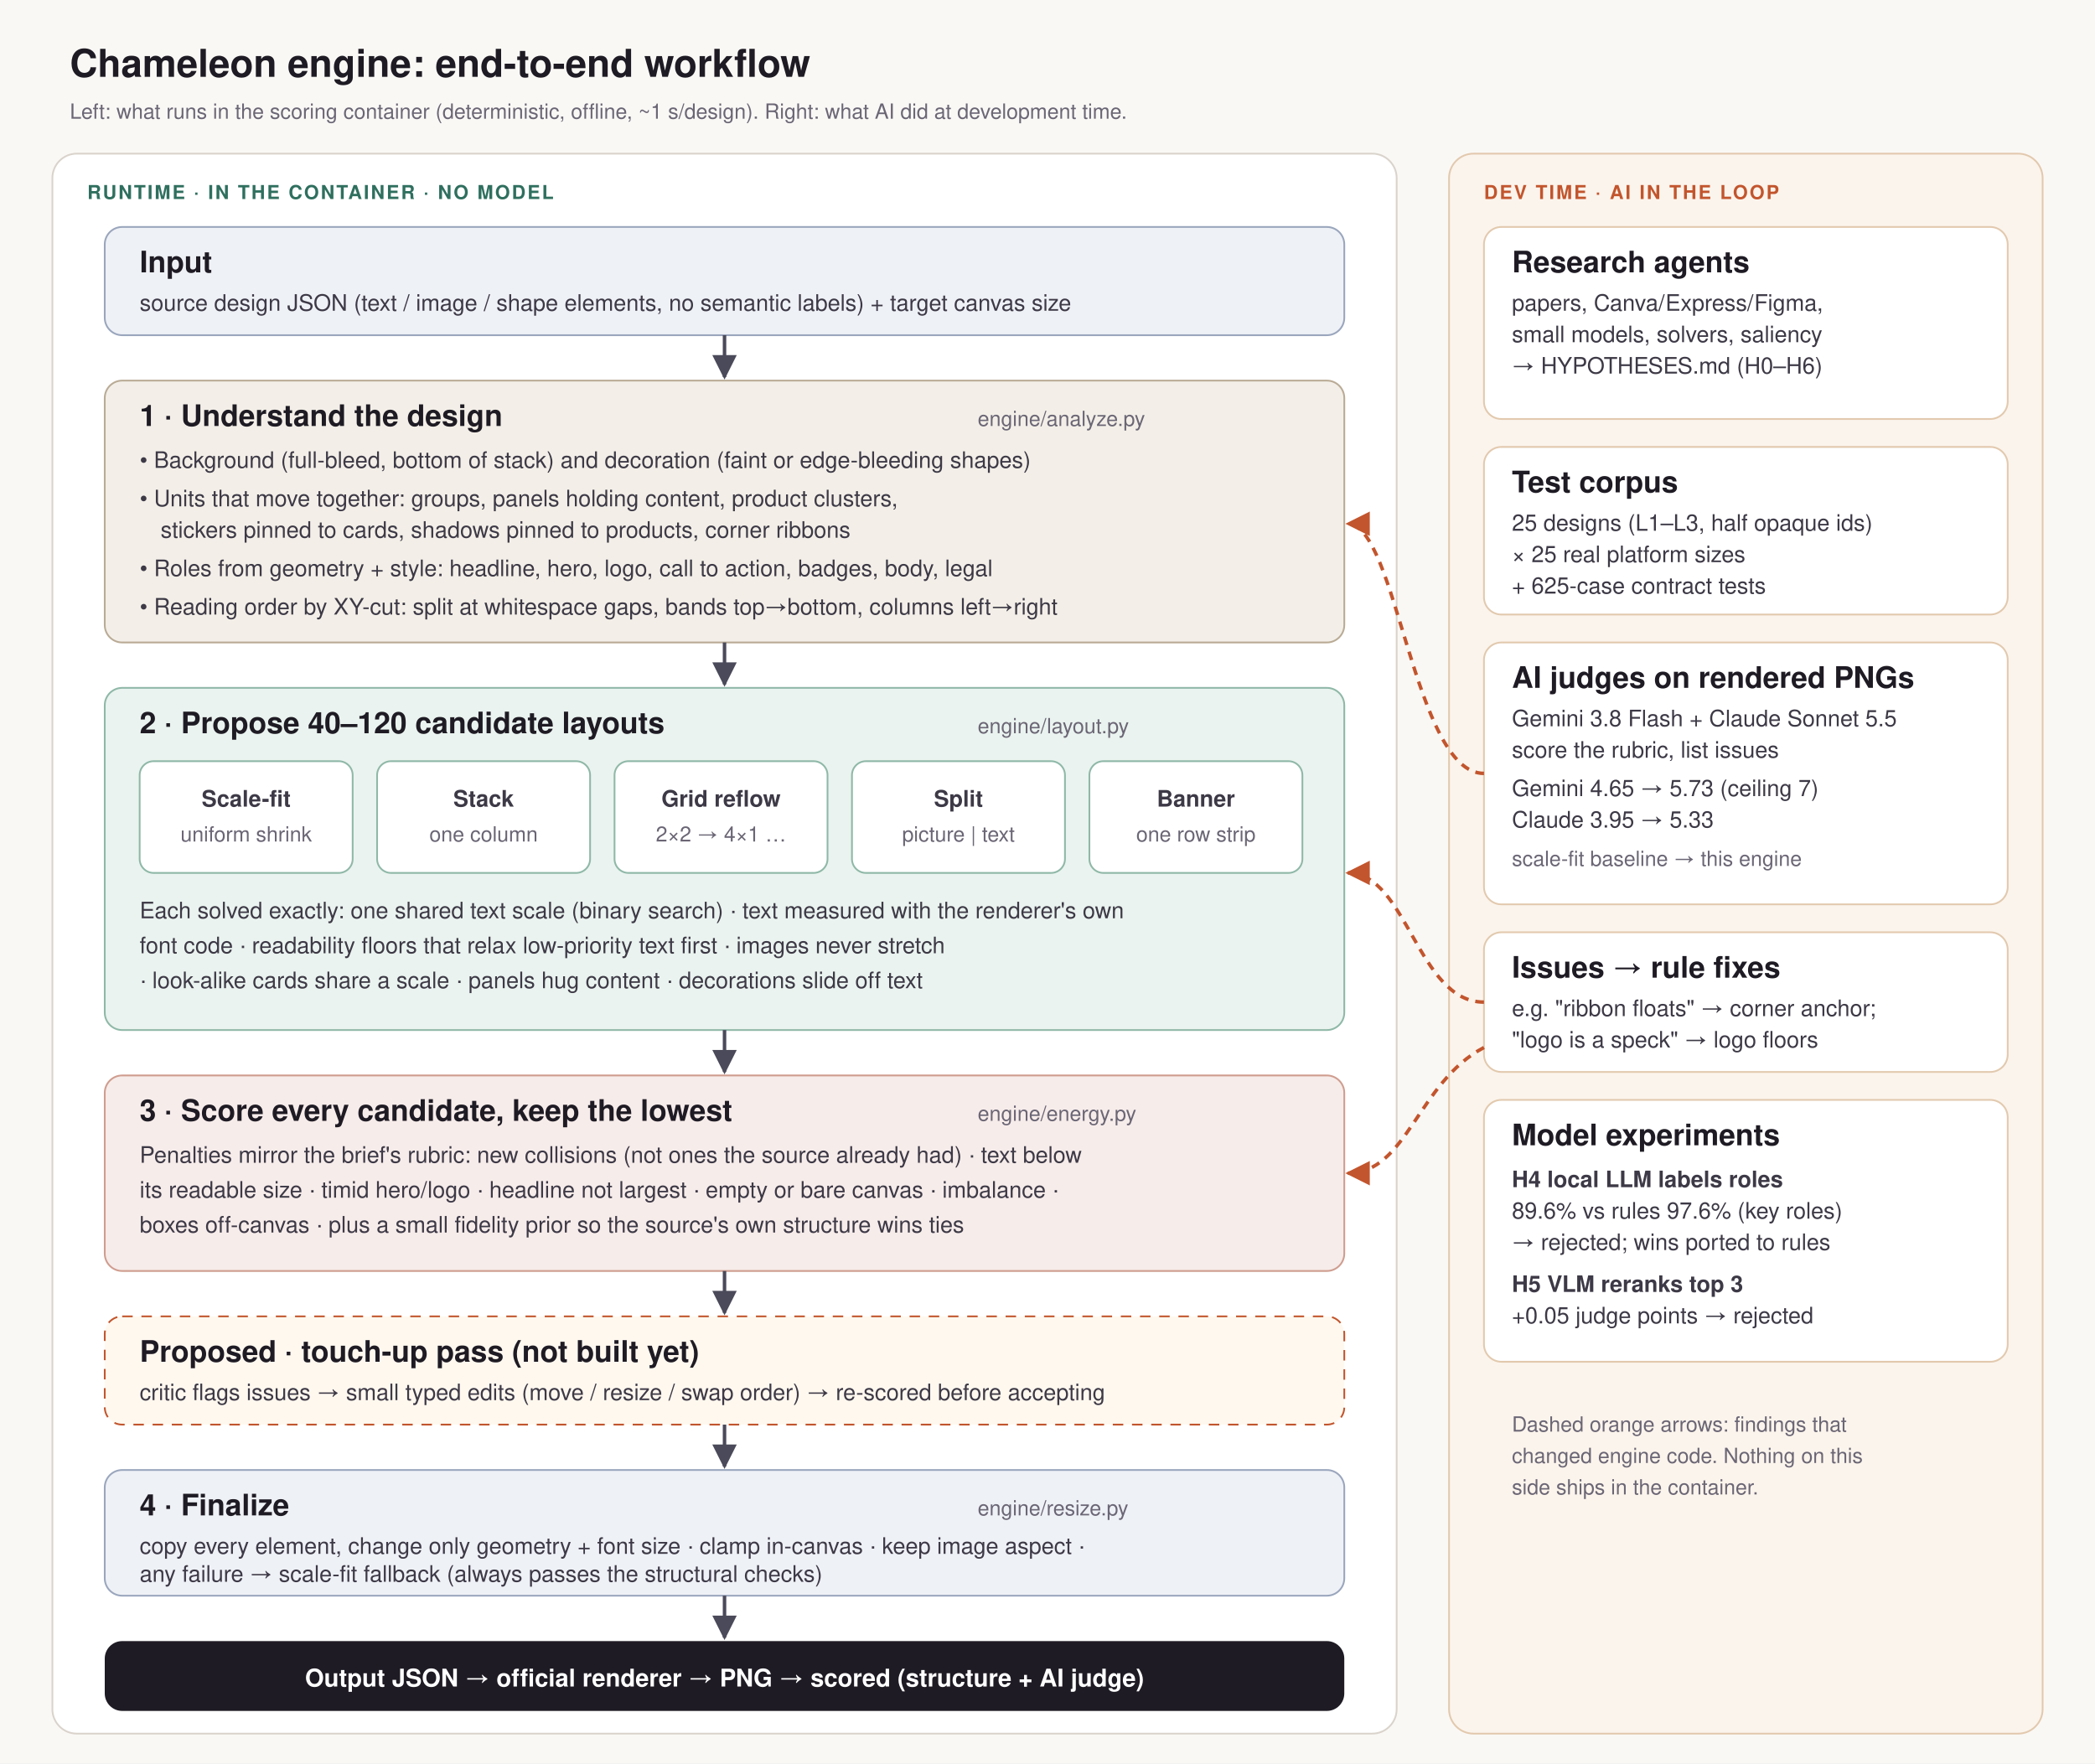
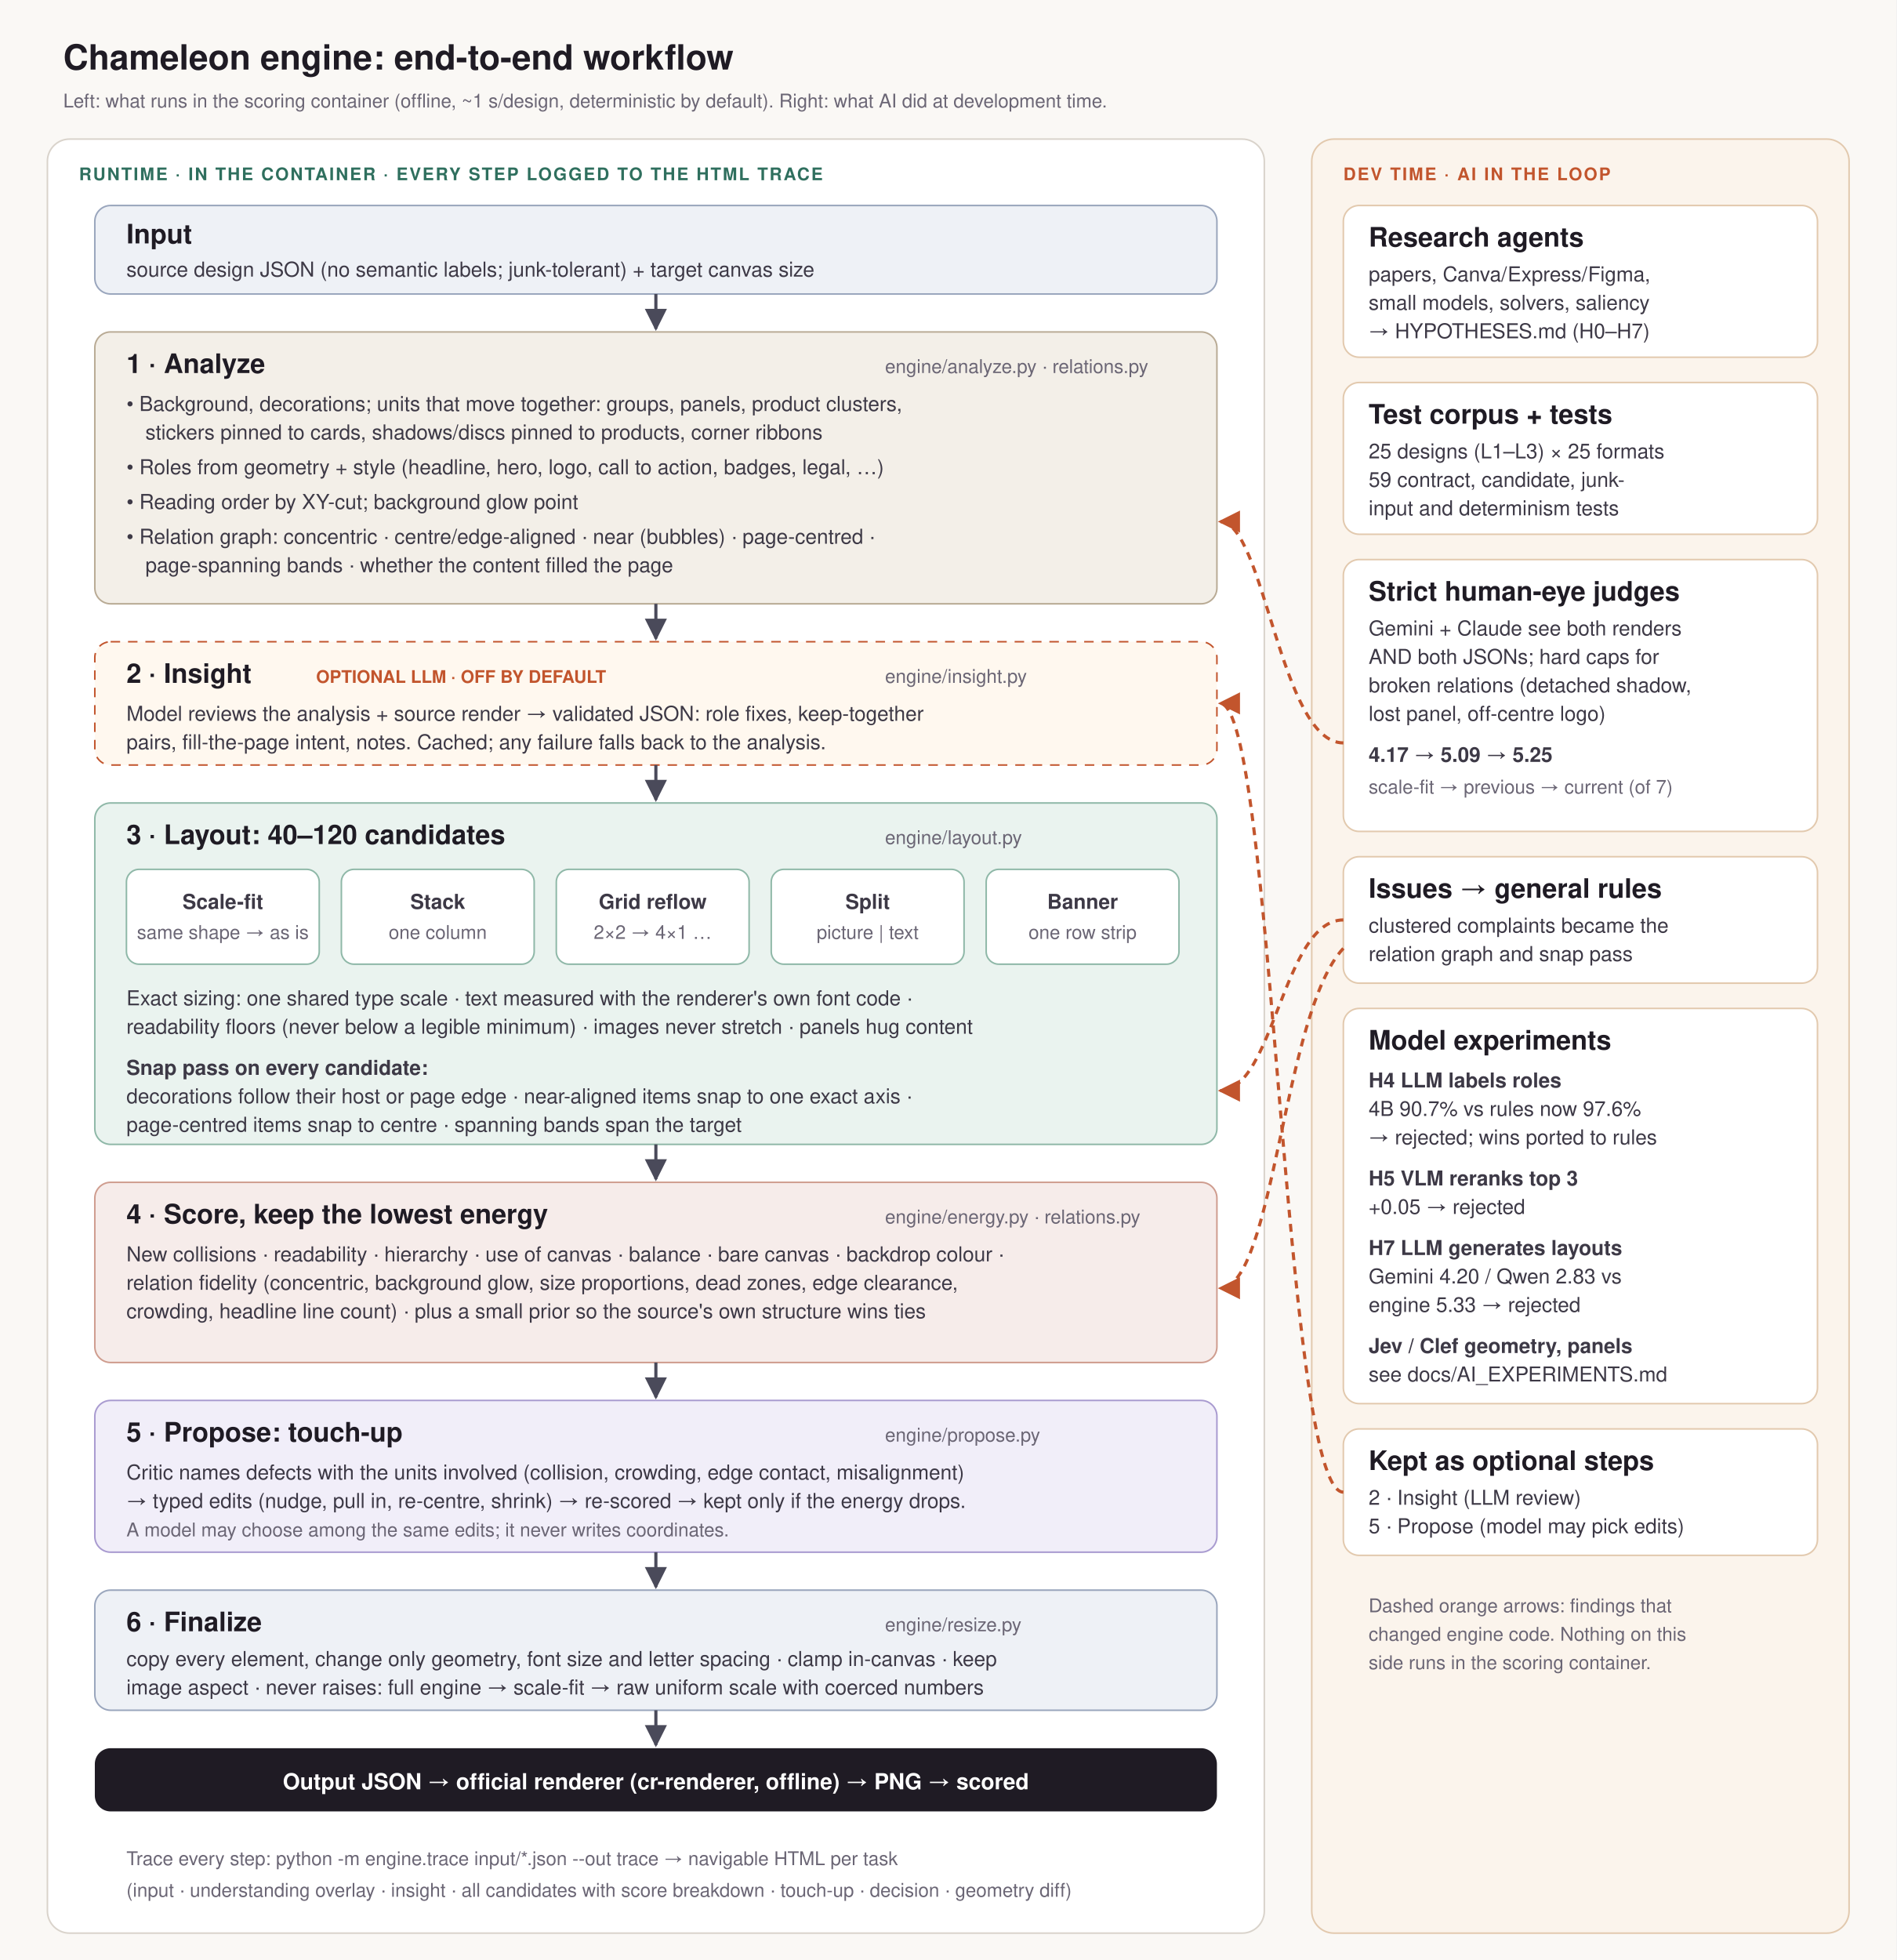
- <svg xmlns="http://www.w3.org/2000/svg" width="1200" height="1010" viewBox="0 0 1200 1010" font-family="Helvetica, Arial, sans-serif">
+ <svg xmlns="http://www.w3.org/2000/svg" width="1200" height="1240" viewBox="0 0 1200 1240" font-family="Helvetica, Arial, sans-serif">
  <defs>
    <marker id="a" viewBox="0 0 10 10" refX="9" refY="5" markerWidth="7" markerHeight="7" orient="auto-start-reverse">
      <path d="M0,0 L10,5 L0,10 z" fill="#4a4a5a" />
    </marker>
    <marker id="o" viewBox="0 0 10 10" refX="9" refY="5" markerWidth="7" markerHeight="7" orient="auto-start-reverse">
      <path d="M0,0 L10,5 L0,10 z" fill="#c2552d" />
    </marker>
    <style>
      .t{font-size:17px;font-weight:700;fill:#1f1b24}
      .s{font-size:13px;fill:#3d3946}
      .m{font-size:12px;fill:#6b6675}
      .h{font-size:22px;font-weight:700;fill:#1f1b24}
      .tag{font-size:11px;font-weight:700;letter-spacing:1px}
      .ln{stroke:#4a4a5a;stroke-width:2;fill:none}
+       .opt{font-size:11px;font-weight:700;fill:#c2552d}
    </style>
  </defs>
-   <rect width="1200" height="1010" fill="#faf8f5" />
+   <rect width="1200" height="1240" fill="#faf8f5" />
  <text x="40" y="44" class="h">Chameleon engine: end-to-end workflow</text>
-   <text x="40" y="68" class="m">Left: what runs in the scoring container (deterministic, offline, ~1 s/design). Right: what AI did at development time.</text>
-   <rect x="30" y="88" width="770" height="905" rx="14" fill="#ffffff" stroke="#d9d3cb" />
-   <text x="50" y="114" class="tag" fill="#2f6f5e">RUNTIME · IN THE CONTAINER · NO MODEL</text>
-   <rect x="60" y="130" width="710" height="62" rx="10" fill="#eef1f6" stroke="#9aa6bd" />
-   <text x="80" y="156" class="t">Input</text>
-   <text x="80" y="178" class="s">source design JSON (text / image / shape elements, no semantic labels) + target canvas size</text>
-   <line x1="415" y1="192" x2="415" y2="216" class="ln" marker-end="url(#a)" />
-   <rect x="60" y="218" width="710" height="150" rx="10" fill="#f3efe8" stroke="#b9ab95" />
-   <text x="80" y="244" class="t">1 · Understand the design</text>
-   <text x="560" y="244" class="m">engine/analyze.py</text>
-   <text x="80" y="268" class="s">• Background (full-bleed, bottom of stack) and decoration (faint or edge-bleeding shapes)</text>
-   <text x="80" y="290" class="s">• Units that move together: groups, panels holding content, product clusters,</text>
-   <text x="92" y="308" class="s">stickers pinned to cards, shadows pinned to products, corner ribbons</text>
-   <text x="80" y="330" class="s">• Roles from geometry + style: headline, hero, logo, call to action, badges, body, legal</text>
-   <text x="80" y="352" class="s">• Reading order by XY-cut: split at whitespace gaps, bands top→bottom, columns left→right</text>
-   <line x1="415" y1="368" x2="415" y2="392" class="ln" marker-end="url(#a)" />
-   <rect x="60" y="394" width="710" height="196" rx="10" fill="#eaf3ef" stroke="#8fb8a8" />
-   <text x="80" y="420" class="t">2 · Propose 40–120 candidate layouts</text>
-   <text x="560" y="420" class="m">engine/layout.py</text>
-   <g font-size="13">
-     <rect x="80" y="436" width="122" height="64" rx="8" fill="#fff" stroke="#8fb8a8" />
-     <text x="141" y="462" text-anchor="middle" class="s" font-weight="700">Scale-fit</text>
-     <text x="141" y="482" text-anchor="middle" class="m">uniform shrink</text>
-     <rect x="216" y="436" width="122" height="64" rx="8" fill="#fff" stroke="#8fb8a8" />
-     <text x="277" y="462" text-anchor="middle" class="s" font-weight="700">Stack</text>
-     <text x="277" y="482" text-anchor="middle" class="m">one column</text>
-     <rect x="352" y="436" width="122" height="64" rx="8" fill="#fff" stroke="#8fb8a8" />
-     <text x="413" y="462" text-anchor="middle" class="s" font-weight="700">Grid reflow</text>
-     <text x="413" y="482" text-anchor="middle" class="m">2×2 → 4×1 …</text>
-     <rect x="488" y="436" width="122" height="64" rx="8" fill="#fff" stroke="#8fb8a8" />
-     <text x="549" y="462" text-anchor="middle" class="s" font-weight="700">Split</text>
-     <text x="549" y="482" text-anchor="middle" class="m">picture | text</text>
-     <rect x="624" y="436" width="122" height="64" rx="8" fill="#fff" stroke="#8fb8a8" />
-     <text x="685" y="462" text-anchor="middle" class="s" font-weight="700">Banner</text>
-     <text x="685" y="482" text-anchor="middle" class="m">one row strip</text>
+   <text x="40" y="68" class="m">Left: what runs in the scoring container (offline, ~1 s/design, deterministic by default). Right: what AI did at development time.</text>
+   <rect x="30" y="88" width="770" height="1135" rx="14" fill="#ffffff" stroke="#d9d3cb" />
+   <text x="50" y="114" class="tag" fill="#2f6f5e">RUNTIME · IN THE CONTAINER · EVERY STEP LOGGED TO THE HTML TRACE</text>
+   <rect x="60" y="130" width="710" height="56" rx="10" fill="#eef1f6" stroke="#9aa6bd" />
+   <text x="80" y="154" class="t">Input</text>
+   <text x="80" y="175" class="s">source design JSON (no semantic labels; junk-tolerant) + target canvas size</text>
+   <line x1="415" y1="186" x2="415" y2="208" class="ln" marker-end="url(#a)" />
+   <rect x="60" y="210" width="710" height="172" rx="10" fill="#f3efe8" stroke="#b9ab95" />
+   <text x="80" y="236" class="t">1 · Analyze</text>
+   <text x="560" y="236" class="m">engine/analyze.py · relations.py</text>
+   <text x="80" y="260" class="s">• Background, decorations; units that move together: groups, panels, product clusters,</text>
+   <text x="92" y="278" class="s">stickers pinned to cards, shadows/discs pinned to products, corner ribbons</text>
+   <text x="80" y="300" class="s">• Roles from geometry + style (headline, hero, logo, call to action, badges, legal, …)</text>
+   <text x="80" y="322" class="s">• Reading order by XY-cut; background glow point</text>
+   <text x="80" y="344" class="s">• Relation graph: concentric · centre/edge-aligned · near (bubbles) · page-centred ·</text>
+   <text x="92" y="362" class="s">page-spanning bands · whether the content filled the page</text>
+   <line x1="415" y1="382" x2="415" y2="404" class="ln" marker-end="url(#a)" />
+   <rect x="60" y="406" width="710" height="78" rx="10" fill="#fff8ef" stroke="#c2552d" stroke-dasharray="6 5" />
+   <text x="80" y="432" class="t">2 · Insight</text>
+   <text x="200" y="432" class="opt">OPTIONAL LLM · OFF BY DEFAULT</text>
+   <text x="560" y="432" class="m">engine/insight.py</text>
+   <text x="80" y="456" class="s">Model reviews the analysis + source render → validated JSON: role fixes, keep-together</text>
+   <text x="80" y="474" class="s">pairs, fill-the-page intent, notes. Cached; any failure falls back to the analysis.</text>
+   <line x1="415" y1="484" x2="415" y2="506" class="ln" marker-end="url(#a)" />
+   <rect x="60" y="508" width="710" height="216" rx="10" fill="#eaf3ef" stroke="#8fb8a8" />
+   <text x="80" y="534" class="t">3 · Layout: 40–120 candidates</text>
+   <text x="560" y="534" class="m">engine/layout.py</text>
+   <g>
+     <rect x="80" y="550" width="122" height="60" rx="8" fill="#fff" stroke="#8fb8a8" />
+     <text x="141" y="575" text-anchor="middle" class="s" font-weight="700">Scale-fit</text>
+     <text x="141" y="594" text-anchor="middle" class="m">same shape → as is</text>
+     <rect x="216" y="550" width="122" height="60" rx="8" fill="#fff" stroke="#8fb8a8" />
+     <text x="277" y="575" text-anchor="middle" class="s" font-weight="700">Stack</text>
+     <text x="277" y="594" text-anchor="middle" class="m">one column</text>
+     <rect x="352" y="550" width="122" height="60" rx="8" fill="#fff" stroke="#8fb8a8" />
+     <text x="413" y="575" text-anchor="middle" class="s" font-weight="700">Grid reflow</text>
+     <text x="413" y="594" text-anchor="middle" class="m">2×2 → 4×1 …</text>
+     <rect x="488" y="550" width="122" height="60" rx="8" fill="#fff" stroke="#8fb8a8" />
+     <text x="549" y="575" text-anchor="middle" class="s" font-weight="700">Split</text>
+     <text x="549" y="594" text-anchor="middle" class="m">picture | text</text>
+     <rect x="624" y="550" width="122" height="60" rx="8" fill="#fff" stroke="#8fb8a8" />
+     <text x="685" y="575" text-anchor="middle" class="s" font-weight="700">Banner</text>
+     <text x="685" y="594" text-anchor="middle" class="m">one row strip</text>
  </g>
-   <text x="80" y="526" class="s">Each solved exactly: one shared text scale (binary search) · text measured with the renderer's own</text>
-   <text x="80" y="546" class="s">font code · readability floors that relax low-priority text first · images never stretch</text>
-   <text x="80" y="566" class="s">· look-alike cards share a scale · panels hug content · decorations slide off text</text>
-   <line x1="415" y1="590" x2="415" y2="614" class="ln" marker-end="url(#a)" />
-   <rect x="60" y="616" width="710" height="112" rx="10" fill="#f6ecea" stroke="#cf9d8f" />
-   <text x="80" y="642" class="t">3 · Score every candidate, keep the lowest</text>
-   <text x="560" y="642" class="m">engine/energy.py</text>
-   <text x="80" y="666" class="s">Penalties mirror the brief's rubric: new collisions (not ones the source already had) · text below</text>
-   <text x="80" y="686" class="s">its readable size · timid hero/logo · headline not largest · empty or bare canvas · imbalance ·</text>
-   <text x="80" y="706" class="s">boxes off-canvas · plus a small fidelity prior so the source's own structure wins ties</text>
-   <line x1="415" y1="728" x2="415" y2="752" class="ln" marker-end="url(#a)" />
-   <rect x="60" y="754" width="710" height="62" rx="10" fill="#fff8ef" stroke="#c2552d" stroke-dasharray="6 5" />
-   <text x="80" y="780" class="t" fill="#c2552d">Proposed · touch-up pass (not built yet)</text>
-   <text x="80" y="802" class="s">critic flags issues → small typed edits (move / resize / swap order) → re-scored before accepting</text>
-   <line x1="415" y1="816" x2="415" y2="840" class="ln" marker-end="url(#a)" />
-   <rect x="60" y="842" width="710" height="72" rx="10" fill="#eef1f6" stroke="#9aa6bd" />
-   <text x="80" y="868" class="t">4 · Finalize</text>
-   <text x="560" y="868" class="m">engine/resize.py</text>
-   <text x="80" y="890" class="s">copy every element, change only geometry + font size · clamp in-canvas · keep image aspect ·</text>
-   <text x="80" y="906" class="s">any failure → scale-fit fallback (always passes the structural checks)</text>
-   <line x1="415" y1="914" x2="415" y2="938" class="ln" marker-end="url(#a)" />
-   <rect x="60" y="940" width="710" height="40" rx="10" fill="#1f1b24" />
-   <text x="415" y="966" text-anchor="middle" font-size="14" fill="#fff" font-weight="700">Output JSON → official renderer → PNG → scored (structure + AI judge)</text>
-   <rect x="830" y="88" width="340" height="905" rx="14" fill="#fbf4ec" stroke="#e2c9ae" />
+   <text x="80" y="636" class="s">Exact sizing: one shared type scale · text measured with the renderer's own font code ·</text>
+   <text x="80" y="654" class="s">readability floors (never below a legible minimum) · images never stretch · panels hug content</text>
+   <text x="80" y="680" class="s" font-weight="700">Snap pass on every candidate:</text>
+   <text x="80" y="698" class="s">decorations follow their host or page edge · near-aligned items snap to one exact axis ·</text>
+   <text x="80" y="716" class="s">page-centred items snap to centre · spanning bands span the target</text>
+   <line x1="415" y1="724" x2="415" y2="746" class="ln" marker-end="url(#a)" />
+   <rect x="60" y="748" width="710" height="114" rx="10" fill="#f6ecea" stroke="#cf9d8f" />
+   <text x="80" y="774" class="t">4 · Score, keep the lowest energy</text>
+   <text x="560" y="774" class="m">engine/energy.py · relations.py</text>
+   <text x="80" y="798" class="s">New collisions · readability · hierarchy · use of canvas · balance · bare canvas · backdrop colour ·</text>
+   <text x="80" y="816" class="s">relation fidelity (concentric, background glow, size proportions, dead zones, edge clearance,</text>
+   <text x="80" y="834" class="s">crowding, headline line count) · plus a small prior so the source's own structure wins ties</text>
+   <line x1="415" y1="862" x2="415" y2="884" class="ln" marker-end="url(#a)" />
+   <rect x="60" y="886" width="710" height="96" rx="10" fill="#f1eef9" stroke="#a99bd0" />
+   <text x="80" y="912" class="t">5 · Propose: touch-up</text>
+   <text x="560" y="912" class="m">engine/propose.py</text>
+   <text x="80" y="936" class="s">Critic names defects with the units involved (collision, crowding, edge contact, misalignment)</text>
+   <text x="80" y="954" class="s">→ typed edits (nudge, pull in, re-centre, shrink) → re-scored → kept only if the energy drops.</text>
+   <text x="80" y="972" class="m">A model may choose among the same edits; it never writes coordinates.</text>
+   <line x1="415" y1="982" x2="415" y2="1004" class="ln" marker-end="url(#a)" />
+   <rect x="60" y="1006" width="710" height="76" rx="10" fill="#eef1f6" stroke="#9aa6bd" />
+   <text x="80" y="1032" class="t">6 · Finalize</text>
+   <text x="560" y="1032" class="m">engine/resize.py</text>
+   <text x="80" y="1054" class="s">copy every element, change only geometry, font size and letter spacing · clamp in-canvas · keep</text>
+   <text x="80" y="1072" class="s">image aspect · never raises: full engine → scale-fit → raw uniform scale with coerced numbers</text>
+   <line x1="415" y1="1082" x2="415" y2="1104" class="ln" marker-end="url(#a)" />
+   <rect x="60" y="1106" width="710" height="40" rx="10" fill="#1f1b24" />
+   <text x="415" y="1132" text-anchor="middle" font-size="14" fill="#fff" font-weight="700">Output JSON → official renderer (cr-renderer, offline) → PNG → scored</text>
+   <text x="80" y="1180" class="m">Trace every step: python -m engine.trace input/*.json --out trace → navigable HTML per task</text>
+   <text x="80" y="1200" class="m">(input · understanding overlay · insight · all candidates with score breakdown · touch-up · decision · geometry diff)</text>
+   <rect x="830" y="88" width="340" height="1135" rx="14" fill="#fbf4ec" stroke="#e2c9ae" />
  <text x="850" y="114" class="tag" fill="#c2552d">DEV TIME · AI IN THE LOOP</text>
-   <rect x="850" y="130" width="300" height="110" rx="10" fill="#fff" stroke="#e2c9ae" />
+   <rect x="850" y="130" width="300" height="96" rx="10" fill="#fff" stroke="#e2c9ae" />
  <text x="866" y="156" class="t">Research agents</text>
  <text x="866" y="178" class="s">papers, Canva/Express/Figma,</text>
  <text x="866" y="196" class="s">small models, solvers, saliency</text>
-   <text x="866" y="214" class="s">→ HYPOTHESES.md (H0–H6)</text>
-   <rect x="850" y="256" width="300" height="96" rx="10" fill="#fff" stroke="#e2c9ae" />
-   <text x="866" y="282" class="t">Test corpus</text>
-   <text x="866" y="304" class="s">25 designs (L1–L3, half opaque ids)</text>
-   <text x="866" y="322" class="s">× 25 real platform sizes</text>
-   <text x="866" y="340" class="s">+ 625-case contract tests</text>
-   <rect x="850" y="368" width="300" height="150" rx="10" fill="#fff" stroke="#e2c9ae" />
-   <text x="866" y="394" class="t">AI judges on rendered PNGs</text>
-   <text x="866" y="416" class="s">Gemini 3.8 Flash + Claude Sonnet 5.5</text>
-   <text x="866" y="434" class="s">score the rubric, list issues</text>
-   <text x="866" y="456" class="s">Gemini 4.65 → 5.73 (ceiling 7)</text>
-   <text x="866" y="474" class="s">Claude 3.95 → 5.33</text>
-   <text x="866" y="496" class="m">scale-fit baseline → this engine</text>
-   <rect x="850" y="534" width="300" height="80" rx="10" fill="#fff" stroke="#e2c9ae" />
-   <text x="866" y="560" class="t">Issues → rule fixes</text>
-   <text x="866" y="582" class="s">e.g. "ribbon floats" → corner anchor;</text>
-   <text x="866" y="600" class="s">"logo is a speck" → logo floors</text>
-   <rect x="850" y="630" width="300" height="150" rx="10" fill="#fff" stroke="#e2c9ae" />
-   <text x="866" y="656" class="t">Model experiments</text>
-   <text x="866" y="680" class="s" font-weight="700">H4 local LLM labels roles</text>
-   <text x="866" y="698" class="s">89.6% vs rules 97.6% (key roles)</text>
-   <text x="866" y="716" class="s">→ rejected; wins ported to rules</text>
-   <text x="866" y="740" class="s" font-weight="700">H5 VLM reranks top 3</text>
-   <text x="866" y="758" class="s">+0.05 judge points → rejected</text>
-   <path d="M850,443 C810,443 800,300 772,300" stroke="#c2552d" stroke-width="2" fill="none" stroke-dasharray="5 4" marker-end="url(#o)" />
-   <path d="M850,574 C812,574 806,500 772,500" stroke="#c2552d" stroke-width="2" fill="none" stroke-dasharray="5 4" marker-end="url(#o)" />
-   <path d="M850,600 C812,620 806,672 772,672" stroke="#c2552d" stroke-width="2" fill="none" stroke-dasharray="5 4" marker-end="url(#o)" />
-   <text x="866" y="820" class="m">Dashed orange arrows: findings that</text>
-   <text x="866" y="838" class="m">changed engine code. Nothing on this</text>
-   <text x="866" y="856" class="m">side ships in the container.</text>
+   <text x="866" y="214" class="s">→ HYPOTHESES.md (H0–H7)</text>
+   <rect x="850" y="242" width="300" height="96" rx="10" fill="#fff" stroke="#e2c9ae" />
+   <text x="866" y="268" class="t">Test corpus + tests</text>
+   <text x="866" y="290" class="s">25 designs (L1–L3) × 25 formats</text>
+   <text x="866" y="308" class="s">59 contract, candidate, junk-</text>
+   <text x="866" y="326" class="s">input and determinism tests</text>
+   <rect x="850" y="354" width="300" height="172" rx="10" fill="#fff" stroke="#e2c9ae" />
+   <text x="866" y="380" class="t">Strict human-eye judges</text>
+   <text x="866" y="402" class="s">Gemini + Claude see both renders</text>
+   <text x="866" y="420" class="s">AND both JSONs; hard caps for</text>
+   <text x="866" y="438" class="s">broken relations (detached shadow,</text>
+   <text x="866" y="456" class="s">lost panel, off-centre logo)</text>
+   <text x="866" y="482" class="s" font-weight="700">4.17 → 5.09 → 5.25</text>
+   <text x="866" y="502" class="m">scale-fit → previous → current (of 7)</text>
+   <rect x="850" y="542" width="300" height="80" rx="10" fill="#fff" stroke="#e2c9ae" />
+   <text x="866" y="568" class="t">Issues → general rules</text>
+   <text x="866" y="590" class="s">clustered complaints became the</text>
+   <text x="866" y="608" class="s">relation graph and snap pass</text>
+   <rect x="850" y="638" width="300" height="250" rx="10" fill="#fff" stroke="#e2c9ae" />
+   <text x="866" y="664" class="t">Model experiments</text>
+   <text x="866" y="688" class="s" font-weight="700">H4 LLM labels roles</text>
+   <text x="866" y="706" class="s">4B 90.7% vs rules now 97.6%</text>
+   <text x="866" y="724" class="s">→ rejected; wins ported to rules</text>
+   <text x="866" y="750" class="s" font-weight="700">H5 VLM reranks top 3</text>
+   <text x="866" y="768" class="s">+0.05 → rejected</text>
+   <text x="866" y="794" class="s" font-weight="700">H7 LLM generates layouts</text>
+   <text x="866" y="812" class="s">Gemini 4.20 / Qwen 2.83 vs</text>
+   <text x="866" y="830" class="s">engine 5.33 → rejected</text>
+   <text x="866" y="856" class="s" font-weight="700">Jev / Clef geometry, panels</text>
+   <text x="866" y="874" class="s">see docs/AI_EXPERIMENTS.md</text>
+   <rect x="850" y="904" width="300" height="80" rx="10" fill="#fff" stroke="#e2c9ae" />
+   <text x="866" y="930" class="t">Kept as optional steps</text>
+   <text x="866" y="952" class="s">2 · Insight (LLM review)</text>
+   <text x="866" y="970" class="s">5 · Propose (model may pick edits)</text>
+   <path d="M850,470 C810,470 800,330 772,330" stroke="#c2552d" stroke-width="2" fill="none" stroke-dasharray="5 4" marker-end="url(#o)" />
+   <path d="M850,582 C812,582 806,690 772,690" stroke="#c2552d" stroke-width="2" fill="none" stroke-dasharray="5 4" marker-end="url(#o)" />
+   <path d="M850,600 C812,640 806,815 772,815" stroke="#c2552d" stroke-width="2" fill="none" stroke-dasharray="5 4" marker-end="url(#o)" />
+   <path d="M850,944 C812,944 806,445 772,445" stroke="#c2552d" stroke-width="2" fill="none" stroke-dasharray="5 4" marker-end="url(#o)" />
+   <text x="866" y="1020" class="m">Dashed orange arrows: findings that</text>
+   <text x="866" y="1038" class="m">changed engine code. Nothing on this</text>
+   <text x="866" y="1056" class="m">side runs in the scoring container.</text>
</svg>
